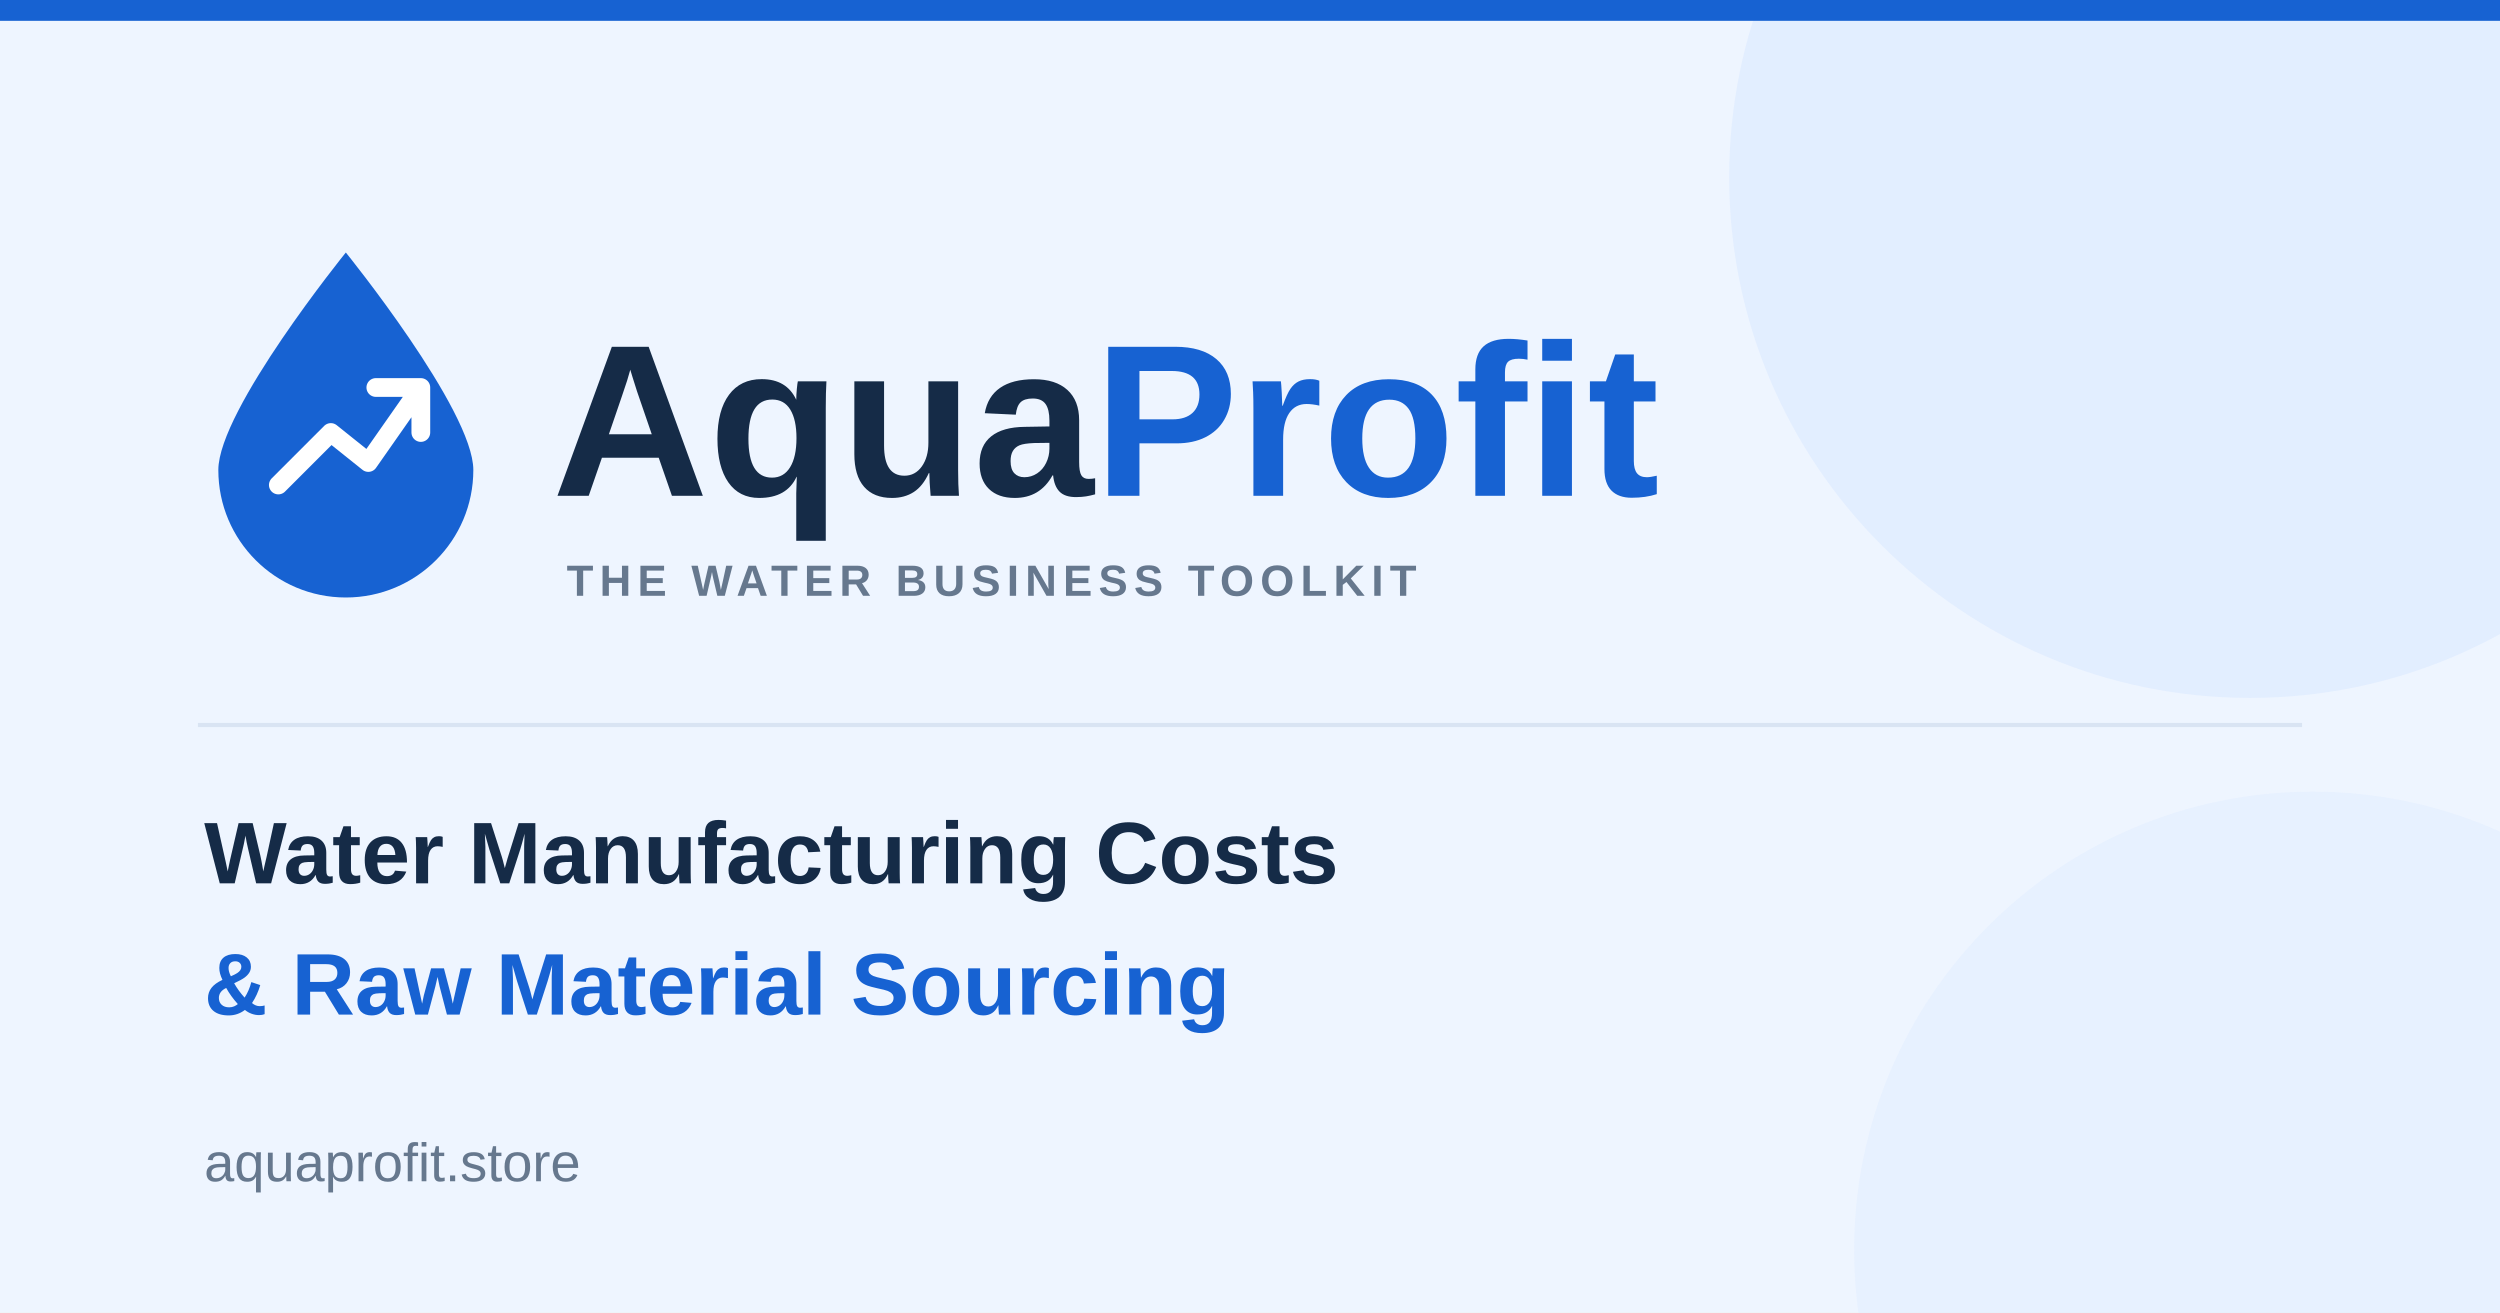
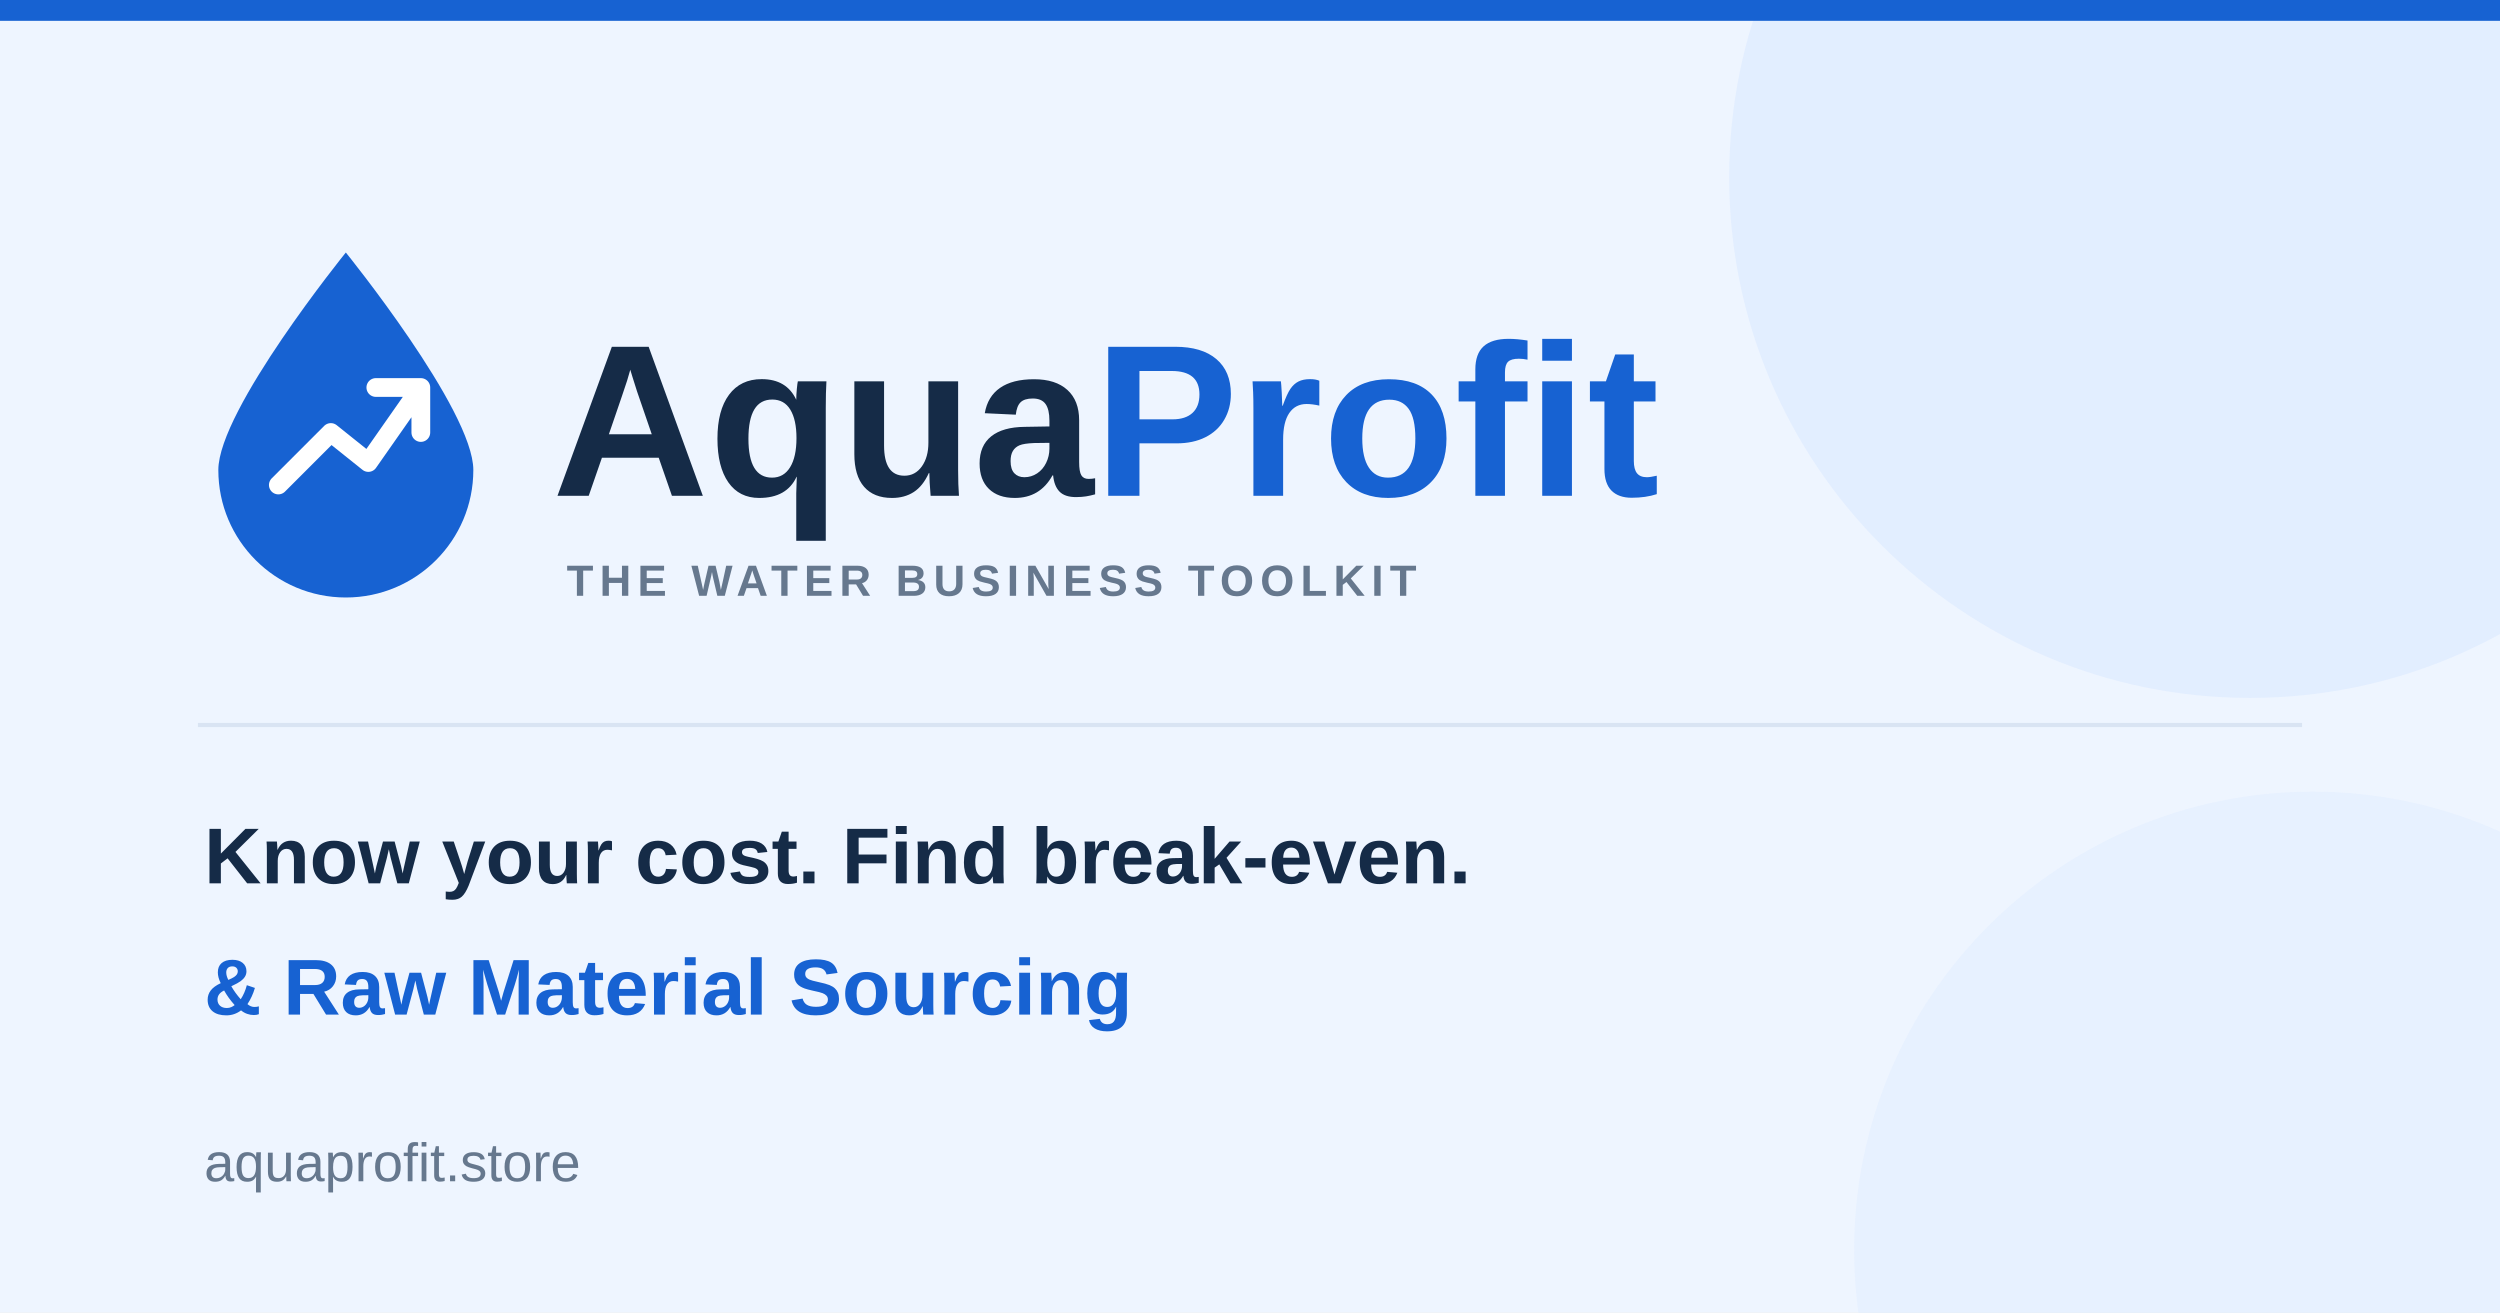
<svg xmlns="http://www.w3.org/2000/svg" width="1200" height="630" viewBox="0 0 1200 630">
  <rect width="1200" height="630" fill="#eef5ff" />
  <circle cx="1080" cy="85" r="250" fill="#dceaff" opacity=".65" />
  <circle cx="1110" cy="600" r="220" fill="#dceaff" opacity=".4" />
  <rect x="0" y="0" width="1200" height="10" fill="#1762d2" />
  <g transform="translate(94 114) scale(3.6)">
    <path d="M20 2S3 23 3 31a17 17 0 0 0 34 0C37 23 20 2 20 2Z" fill="#1762d2" />
    <path d="m11 33 7-7 5 4 7-10M24 20h6v6" fill="none" stroke="#fff" stroke-width="2.5" stroke-linecap="round" stroke-linejoin="round" />
  </g>
  <text x="265" y="238" font-family="Liberation Sans, sans-serif" font-size="104" font-weight="bold" fill="#152b47">Aqua<tspan fill="#1762d2">Profit</tspan>
  </text>
  <text x="272" y="286" font-family="Liberation Sans, sans-serif" font-size="21" font-weight="bold" letter-spacing="3" fill="#66788e">THE WATER BUSINESS TOOLKIT</text>
  <line x1="95" y1="348" x2="1105" y2="348" stroke="#d9e4f3" stroke-width="2" />
-   <text x="98" y="424" font-family="Liberation Sans, sans-serif" font-size="42" font-weight="bold" fill="#152b47">Water Manufacturing Costs</text>
-   <text x="98" y="487" font-family="Liberation Sans, sans-serif" font-size="42" font-weight="bold" fill="#1762d2">&amp; Raw Material Sourcing</text>
+   <text x="98" y="424" font-family="Liberation Sans, sans-serif" font-size="38" font-weight="bold" fill="#152b47">Know your cost. Find break-even.</text>
+   <text x="98" y="487" font-family="Liberation Sans, sans-serif" font-size="38" font-weight="bold" fill="#1762d2">&amp; Raw Material Sourcing</text>
  <text x="98" y="567" font-family="Liberation Sans, sans-serif" font-size="26" fill="#66788e">aquaprofit.store</text>
</svg>
